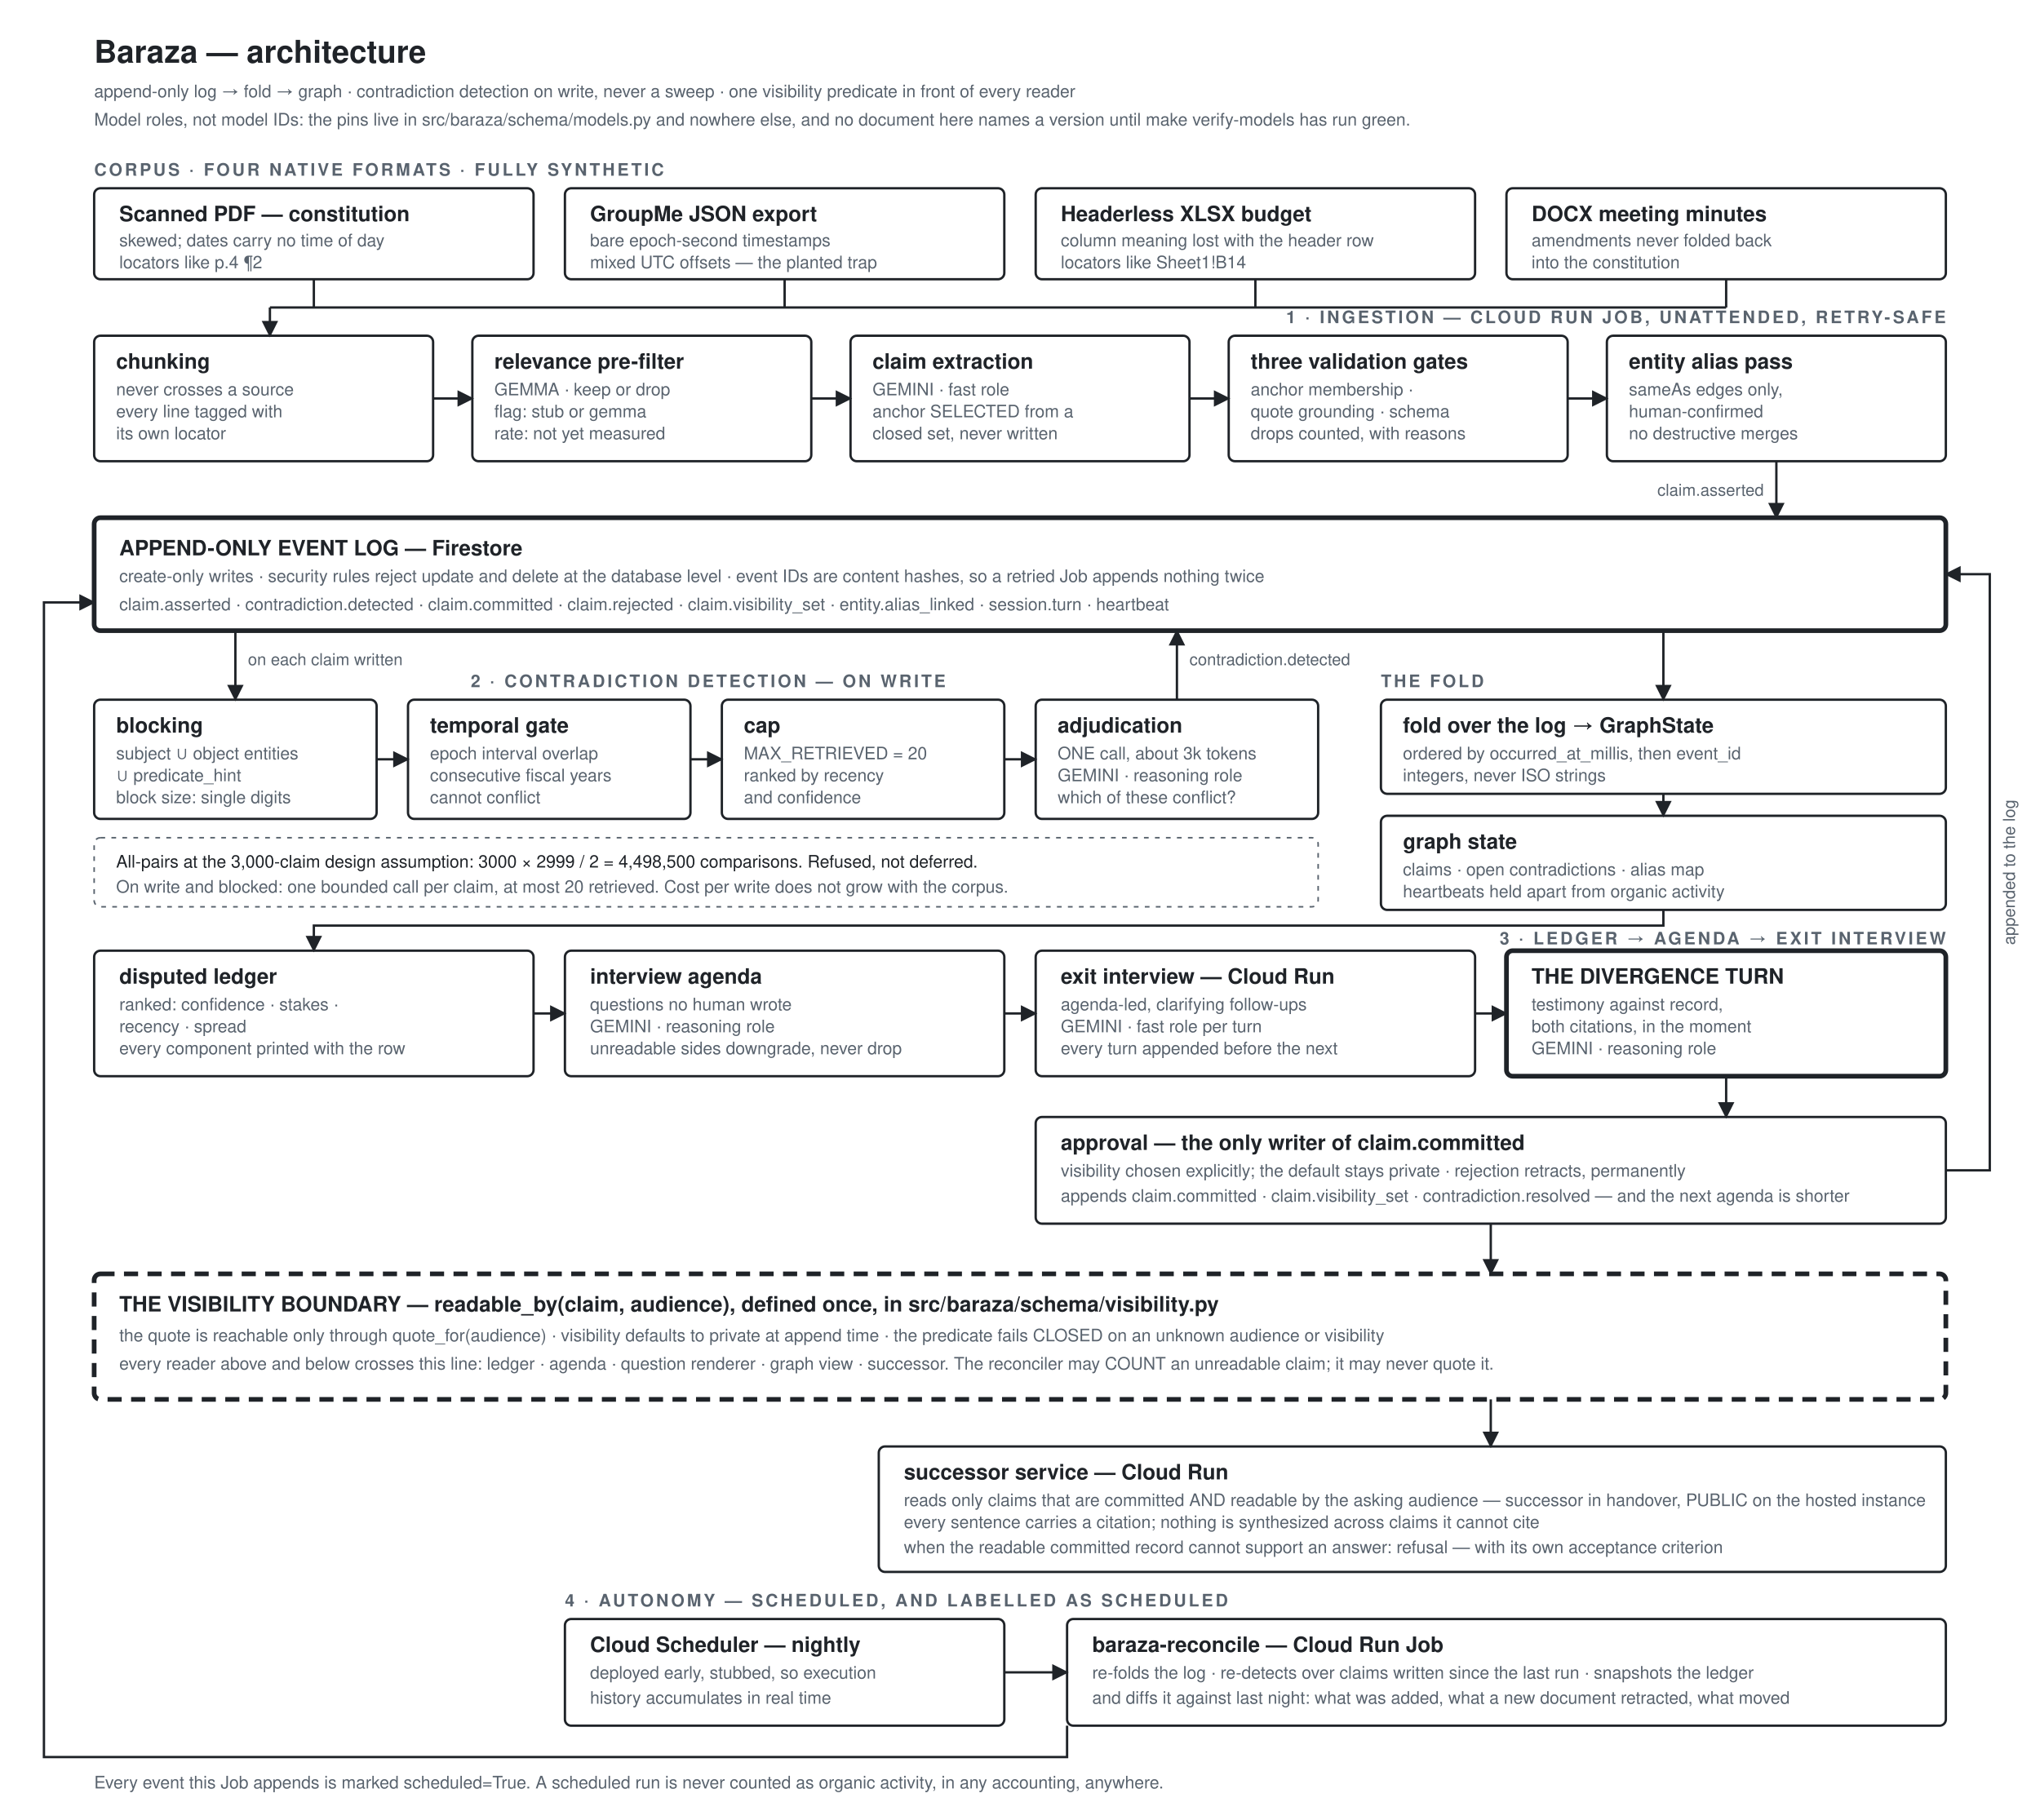
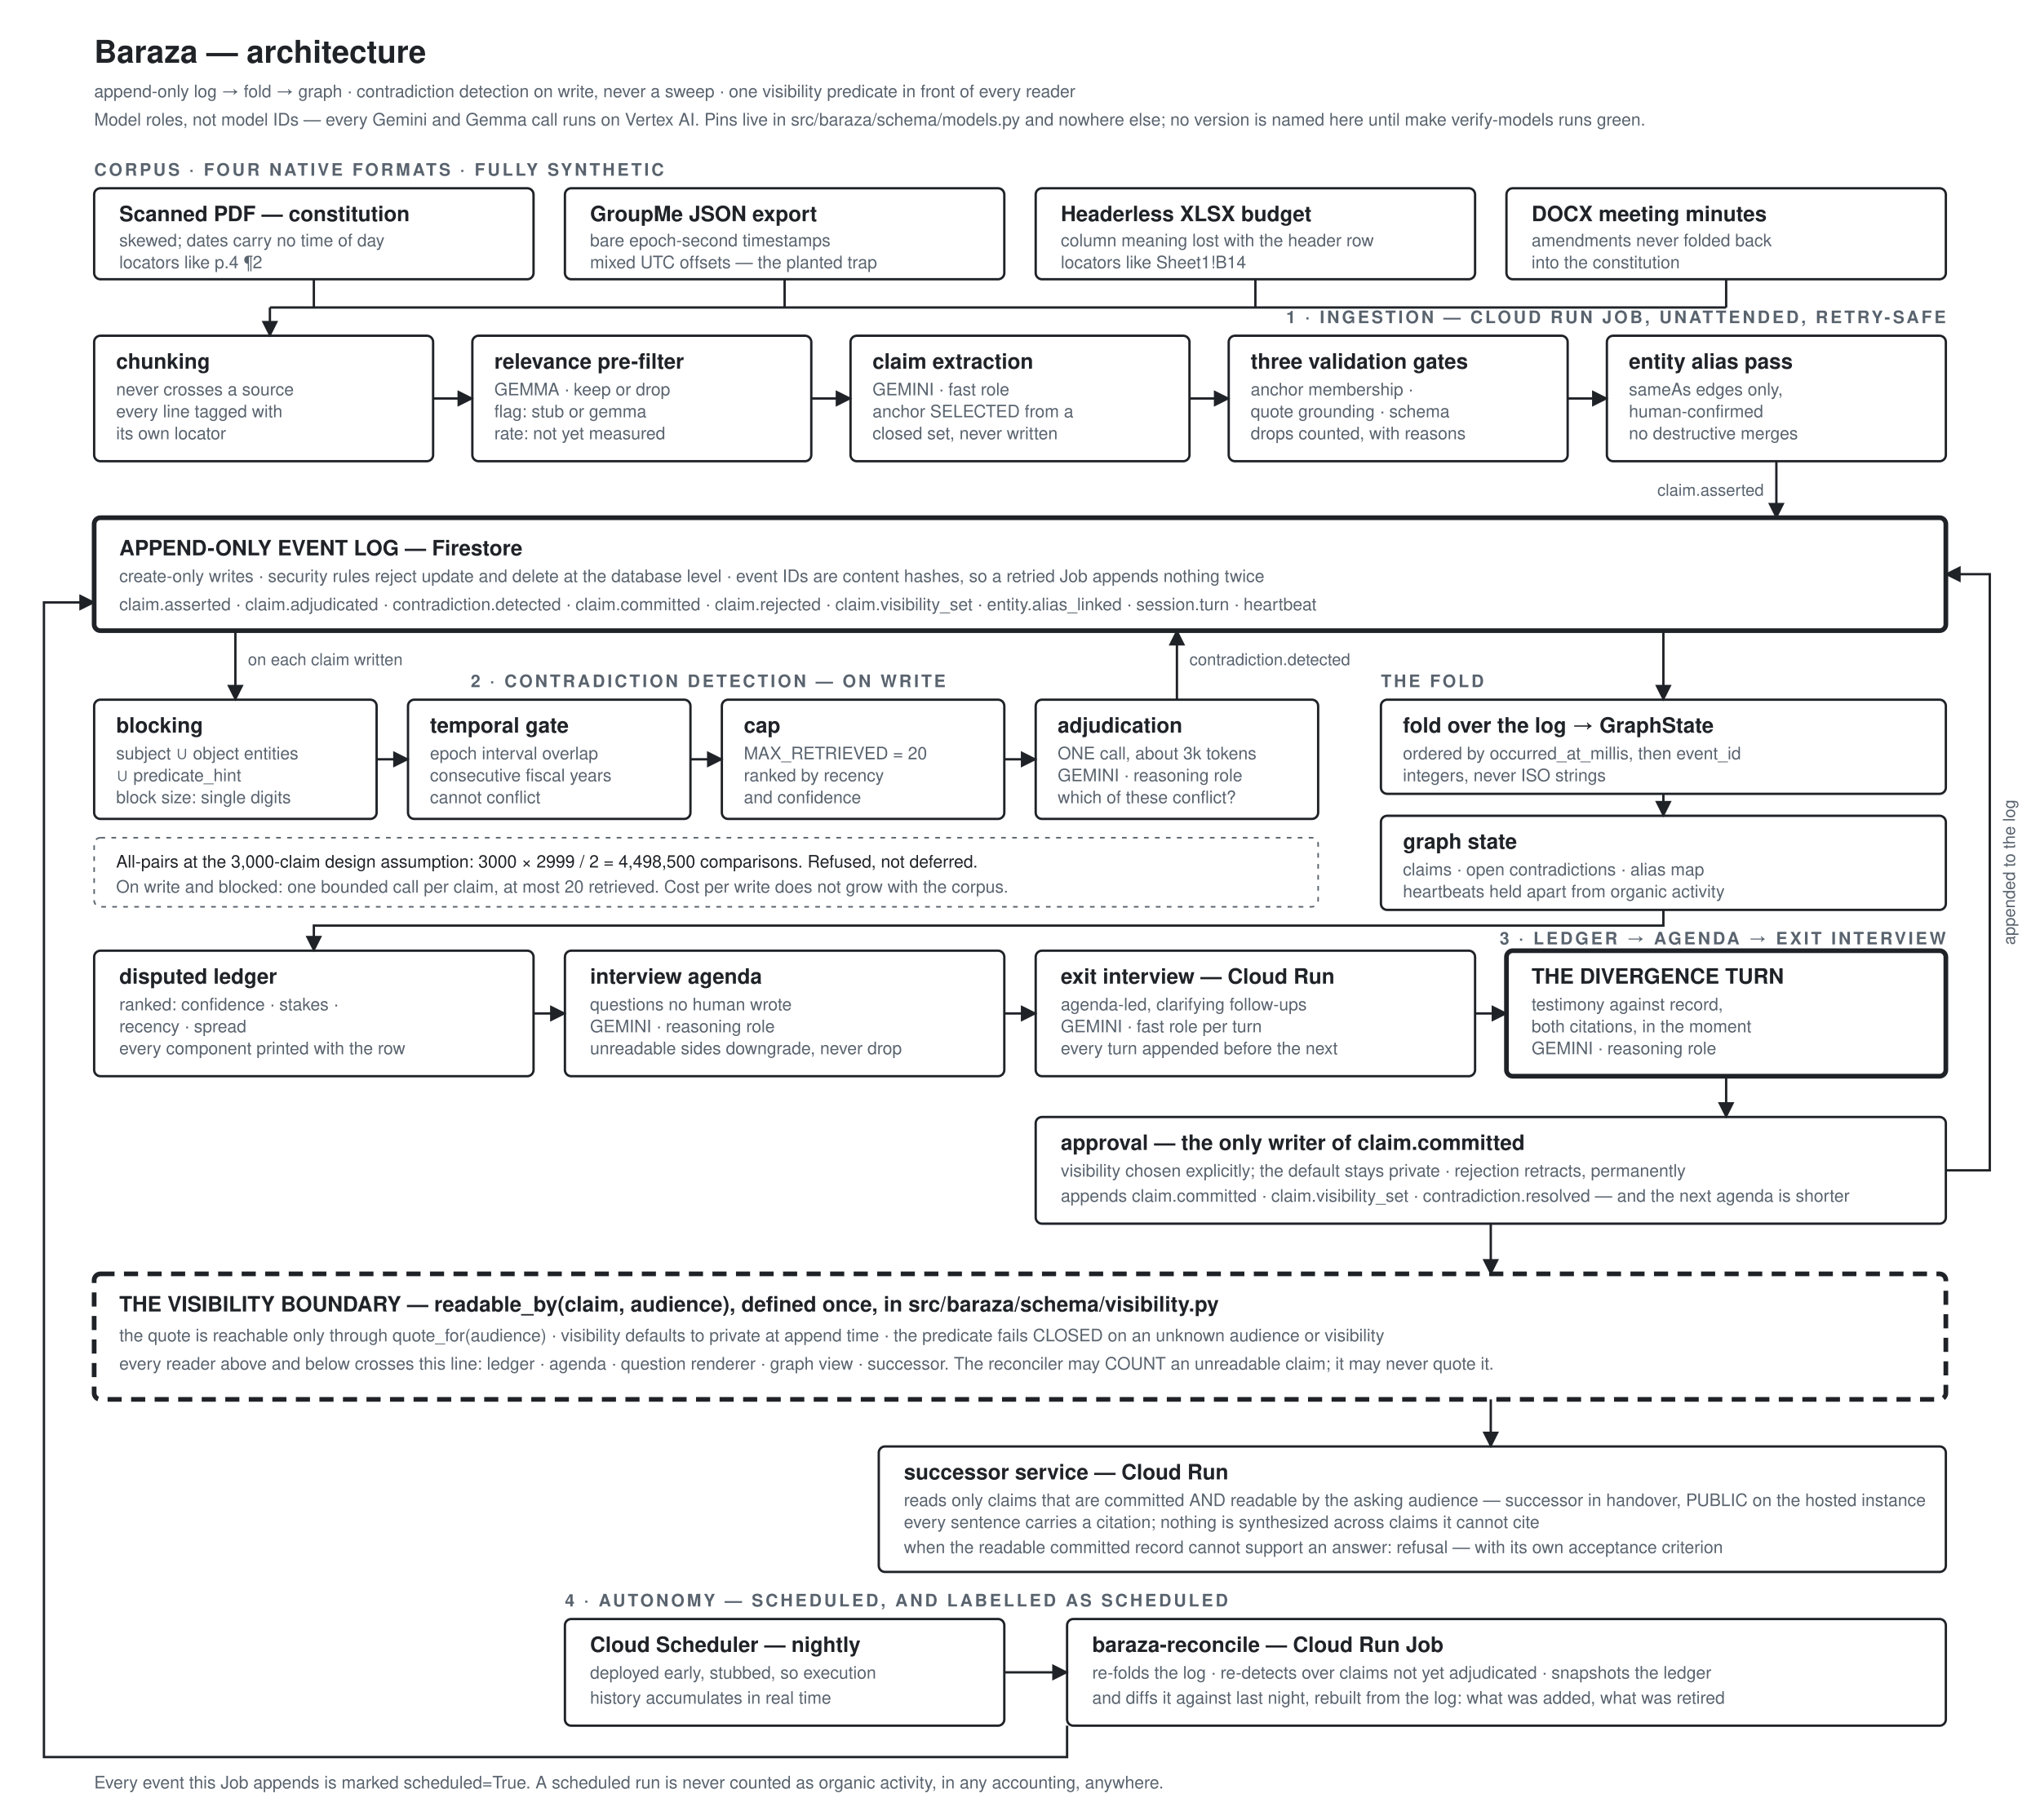
<svg xmlns="http://www.w3.org/2000/svg" viewBox="0 0 1300 1160" width="1300" height="1160" role="img" aria-labelledby="svg-title svg-desc">
  <style>
    /* Theme handling, and why it is written the long way.
       Colours are declared as literal values, not CSS custom properties. A
       renderer that does not support var() — librsvg and most thumbnailers —
       resolves an unsupported stroke to the initial value, which is `none`,
       and silently drops every box on the page while keeping the text. That
       failure was observed, not theorised. Literals degrade to the light theme
       instead, which is correct on the white background such renderers use.
       Browsers, including GitHub's, honour the media query below and flip to
       light ink. Every shape is fill:none, so the page background shows
       through in either theme. */
    text { font-family: ui-sans-serif, -apple-system, "Segoe UI", Helvetica, Arial, sans-serif; fill: #1f2328; }
    .box   { fill: none; stroke: #1f2328; stroke-width: 1.5; }
    .heavy { fill: none; stroke: #1f2328; stroke-width: 3; }
    .bound { fill: none; stroke: #1f2328; stroke-width: 3; stroke-dasharray: 9 6; }
    .note  { fill: none; stroke: #59636e; stroke-width: 1; stroke-dasharray: 3 4; }
    .arw   { fill: none; stroke: #1f2328; stroke-width: 1.5; marker-end: url(#head); }
    .plain { fill: none; stroke: #1f2328; stroke-width: 1.5; }
    .h1    { font-size: 20px; font-weight: 700; }
    .h2    { font-size: 13.5px; font-weight: 650; }
    .lane  { font-size: 11px; font-weight: 700; letter-spacing: 0.14em; fill: #59636e; }
    .t     { font-size: 11px; fill: #1f2328; }
    .s     { font-size: 11px; fill: #59636e; }
    .edge  { font-size: 10.5px; fill: #59636e; }
    #head path { fill: #1f2328; }

    @media (prefers-color-scheme: dark) {
      text, .t { fill: #e6edf3; }
      .s, .lane, .edge { fill: #9198a1; }
      .box, .heavy, .bound, .arw, .plain { stroke: #e6edf3; }
      .note { stroke: #9198a1; }
      #head path { fill: #e6edf3; }
    }
  </style>
  <defs>
    <marker id="head" viewBox="0 0 10 10" refX="9" refY="5" markerWidth="7" markerHeight="7" orient="auto-start-reverse">
      <path d="M 0 0 L 10 5 L 0 10 z" />
    </marker>
    <marker id="headdim" viewBox="0 0 10 10" refX="9" refY="5" markerWidth="7" markerHeight="7" orient="auto-start-reverse">
      <path d="M 0 0 L 10 5 L 0 10 z" />
    </marker>
  </defs>
  <text class="h1" x="60" y="40">Baraza — architecture</text>
  <text class="s" x="60" y="62">append-only log → fold → graph · contradiction detection on write, never a sweep · one visibility predicate in front of every reader</text>
-   <text class="s" x="60" y="80">Model roles, not model IDs: the pins live in src/baraza/schema/models.py and nowhere else, and no document here names a version until make verify-models has run green.</text>
+   <text class="s" x="60" y="80">Model roles, not model IDs — every Gemini and Gemma call runs on Vertex AI. Pins live in src/baraza/schema/models.py and nowhere else; no version is named here until make verify-models runs green.</text>
  <text class="lane" x="60" y="112">CORPUS · FOUR NATIVE FORMATS · FULLY SYNTHETIC</text>
  <rect class="box" x="60" y="120" width="280" height="58" rx="4" />
  <text class="h2" x="76" y="141">Scanned PDF — constitution</text>
  <text class="s" x="76" y="157">skewed; dates carry no time of day</text>
  <text class="s" x="76" y="171">locators like p.4 ¶2</text>
  <rect class="box" x="360" y="120" width="280" height="58" rx="4" />
  <text class="h2" x="376" y="141">GroupMe JSON export</text>
  <text class="s" x="376" y="157">bare epoch-second timestamps</text>
  <text class="s" x="376" y="171">mixed UTC offsets — the planted trap</text>
  <rect class="box" x="660" y="120" width="280" height="58" rx="4" />
  <text class="h2" x="676" y="141">Headerless XLSX budget</text>
  <text class="s" x="676" y="157">column meaning lost with the header row</text>
  <text class="s" x="676" y="171">locators like Sheet1!B14</text>
  <rect class="box" x="960" y="120" width="280" height="58" rx="4" />
  <text class="h2" x="976" y="141">DOCX meeting minutes</text>
  <text class="s" x="976" y="157">amendments never folded back</text>
  <text class="s" x="976" y="171">into the constitution</text>
  <path class="plain" d="M 200 178 V 196" />
  <path class="plain" d="M 500 178 V 196" />
  <path class="plain" d="M 800 178 V 196" />
  <path class="plain" d="M 1100 178 V 196" />
  <path class="plain" d="M 172 196 H 1100" />
  <path class="arw" d="M 172 196 V 214" />
  <text class="lane" x="1240" y="206" text-anchor="end">1 · INGESTION — CLOUD RUN JOB, UNATTENDED, RETRY-SAFE</text>
  <rect class="box" x="60" y="214" width="216" height="80" rx="4" />
  <text class="h2" x="74" y="235">chunking</text>
  <text class="s" x="74" y="252">never crosses a source</text>
  <text class="s" x="74" y="266">every line tagged with</text>
  <text class="s" x="74" y="280">its own locator</text>
  <rect class="box" x="301" y="214" width="216" height="80" rx="4" />
  <text class="h2" x="315" y="235">relevance pre-filter</text>
  <text class="s" x="315" y="252">GEMMA · keep or drop</text>
  <text class="s" x="315" y="266">flag: stub or gemma</text>
  <text class="s" x="315" y="280">rate: not yet measured</text>
  <rect class="box" x="542" y="214" width="216" height="80" rx="4" />
  <text class="h2" x="556" y="235">claim extraction</text>
  <text class="s" x="556" y="252">GEMINI · fast role</text>
  <text class="s" x="556" y="266">anchor SELECTED from a</text>
  <text class="s" x="556" y="280">closed set, never written</text>
  <rect class="box" x="783" y="214" width="216" height="80" rx="4" />
  <text class="h2" x="797" y="235">three validation gates</text>
  <text class="s" x="797" y="252">anchor membership ·</text>
  <text class="s" x="797" y="266">quote grounding · schema</text>
  <text class="s" x="797" y="280">drops counted, with reasons</text>
  <rect class="box" x="1024" y="214" width="216" height="80" rx="4" />
  <text class="h2" x="1038" y="235">entity alias pass</text>
  <text class="s" x="1038" y="252">sameAs edges only,</text>
  <text class="s" x="1038" y="266">human-confirmed</text>
  <text class="s" x="1038" y="280">no destructive merges</text>
  <path class="arw" d="M 276 254 H 301" />
  <path class="arw" d="M 517 254 H 542" />
  <path class="arw" d="M 758 254 H 783" />
  <path class="arw" d="M 999 254 H 1024" />
  <path class="arw" d="M 1132 294 V 330" />
  <text class="edge" x="1124" y="316" text-anchor="end">claim.asserted</text>
  <rect class="heavy" x="60" y="330" width="1180" height="72" rx="4" />
  <text class="h2" x="76" y="354">APPEND-ONLY EVENT LOG — Firestore</text>
  <text class="s" x="76" y="371">create-only writes · security rules reject update and delete at the database level · event IDs are content hashes, so a retried Job appends nothing twice</text>
-   <text class="s" x="76" y="389">claim.asserted · contradiction.detected · claim.committed · claim.rejected · claim.visibility_set · entity.alias_linked · session.turn · heartbeat</text>
+   <text class="s" x="76" y="389">claim.asserted · claim.adjudicated · contradiction.detected · claim.committed · claim.rejected · claim.visibility_set · entity.alias_linked · session.turn · heartbeat</text>
  <text class="lane" x="300" y="438">2 · CONTRADICTION DETECTION — ON WRITE</text>
  <text class="lane" x="880" y="438">THE FOLD</text>
  <path class="arw" d="M 150 402 V 446" />
  <text class="edge" x="158" y="424">on each claim written</text>
  <rect class="box" x="60" y="446" width="180" height="76" rx="4" />
  <text class="h2" x="74" y="467">blocking</text>
  <text class="s" x="74" y="484">subject ∪ object entities</text>
  <text class="s" x="74" y="498">∪ predicate_hint</text>
  <text class="s" x="74" y="512">block size: single digits</text>
  <rect class="box" x="260" y="446" width="180" height="76" rx="4" />
  <text class="h2" x="274" y="467">temporal gate</text>
  <text class="s" x="274" y="484">epoch interval overlap</text>
  <text class="s" x="274" y="498">consecutive fiscal years</text>
  <text class="s" x="274" y="512">cannot conflict</text>
  <rect class="box" x="460" y="446" width="180" height="76" rx="4" />
  <text class="h2" x="474" y="467">cap</text>
  <text class="s" x="474" y="484">MAX_RETRIEVED = 20</text>
  <text class="s" x="474" y="498">ranked by recency</text>
  <text class="s" x="474" y="512">and confidence</text>
  <rect class="box" x="660" y="446" width="180" height="76" rx="4" />
  <text class="h2" x="674" y="467">adjudication</text>
  <text class="s" x="674" y="484">ONE call, about 3k tokens</text>
  <text class="s" x="674" y="498">GEMINI · reasoning role</text>
  <text class="s" x="674" y="512">which of these conflict?</text>
  <path class="arw" d="M 240 484 H 260" />
  <path class="arw" d="M 440 484 H 460" />
  <path class="arw" d="M 640 484 H 660" />
  <path class="arw" d="M 750 446 V 402" />
  <text class="edge" x="758" y="424">contradiction.detected</text>
  <rect class="note" x="60" y="534" width="780" height="44" rx="4" />
  <text class="t" x="74" y="553">All-pairs at the 3,000-claim design assumption: 3000 × 2999 / 2 = 4,498,500 comparisons. Refused, not deferred.</text>
  <text class="s" x="74" y="569">On write and blocked: one bounded call per claim, at most 20 retrieved. Cost per write does not grow with the corpus.</text>
  <rect class="box" x="880" y="446" width="360" height="60" rx="4" />
  <text class="h2" x="894" y="467">fold over the log → GraphState</text>
  <text class="s" x="894" y="484">ordered by occurred_at_millis, then event_id</text>
  <text class="s" x="894" y="498">integers, never ISO strings</text>
  <rect class="box" x="880" y="520" width="360" height="60" rx="4" />
  <text class="h2" x="894" y="541">graph state</text>
  <text class="s" x="894" y="558">claims · open contradictions · alias map</text>
  <text class="s" x="894" y="572">heartbeats held apart from organic activity</text>
  <path class="arw" d="M 1060 402 V 446" />
  <path class="arw" d="M 1060 506 V 520" />
  <path class="arw" d="M 1060 580 V 590 H 200 V 606" />
  <text class="lane" x="1240" y="602" text-anchor="end">3 · LEDGER → AGENDA → EXIT INTERVIEW</text>
  <rect class="box" x="60" y="606" width="280" height="80" rx="4" />
  <text class="h2" x="76" y="627">disputed ledger</text>
  <text class="s" x="76" y="644">ranked: confidence · stakes ·</text>
  <text class="s" x="76" y="658">recency · spread</text>
  <text class="s" x="76" y="672">every component printed with the row</text>
  <rect class="box" x="360" y="606" width="280" height="80" rx="4" />
  <text class="h2" x="376" y="627">interview agenda</text>
  <text class="s" x="376" y="644">questions no human wrote</text>
  <text class="s" x="376" y="658">GEMINI · reasoning role</text>
  <text class="s" x="376" y="672">unreadable sides downgrade, never drop</text>
  <rect class="box" x="660" y="606" width="280" height="80" rx="4" />
  <text class="h2" x="676" y="627">exit interview — Cloud Run</text>
  <text class="s" x="676" y="644">agenda-led, clarifying follow-ups</text>
  <text class="s" x="676" y="658">GEMINI · fast role per turn</text>
  <text class="s" x="676" y="672">every turn appended before the next</text>
  <rect class="heavy" x="960" y="606" width="280" height="80" rx="4" />
  <text class="h2" x="976" y="627">THE DIVERGENCE TURN</text>
  <text class="s" x="976" y="644">testimony against record,</text>
  <text class="s" x="976" y="658">both citations, in the moment</text>
  <text class="s" x="976" y="672">GEMINI · reasoning role</text>
  <path class="arw" d="M 340 646 H 360" />
  <path class="arw" d="M 640 646 H 660" />
  <path class="arw" d="M 940 646 H 960" />
  <path class="arw" d="M 1100 686 V 712" />
  <rect class="box" x="660" y="712" width="580" height="68" rx="4" />
  <text class="h2" x="676" y="733">approval — the only writer of claim.committed</text>
  <text class="s" x="676" y="750">visibility chosen explicitly; the default stays private · rejection retracts, permanently</text>
  <text class="s" x="676" y="766">appends claim.committed · claim.visibility_set · contradiction.resolved — and the next agenda is shorter</text>
  <path class="arw" d="M 1240 746 H 1268 V 366 H 1240" />
  <text class="edge" transform="rotate(-90 1284 556)" x="1284" y="556" text-anchor="middle">appended to the log</text>
  <path class="arw" d="M 950 780 V 812" />
  <rect class="bound" x="60" y="812" width="1180" height="80" rx="4" />
  <text class="h2" x="76" y="836">THE VISIBILITY BOUNDARY — readable_by(claim, audience), defined once, in src/baraza/schema/visibility.py</text>
  <text class="s" x="76" y="855">the quote is reachable only through quote_for(audience) · visibility defaults to private at append time · the predicate fails CLOSED on an unknown audience or visibility</text>
  <text class="s" x="76" y="873">every reader above and below crosses this line: ledger · agenda · question renderer · graph view · successor. The reconciler may COUNT an unreadable claim; it may never quote it.</text>
  <path class="arw" d="M 950 892 V 922" />
  <rect class="box" x="560" y="922" width="680" height="80" rx="4" />
  <text class="h2" x="576" y="943">successor service — Cloud Run</text>
  <text class="s" x="576" y="960">reads only claims that are committed AND readable by the asking audience — successor in handover, PUBLIC on the hosted instance</text>
  <text class="s" x="576" y="974">every sentence carries a citation; nothing is synthesized across claims it cannot cite</text>
  <text class="s" x="576" y="990">when the readable committed record cannot support an answer: refusal — with its own acceptance criterion</text>
  <text class="lane" x="360" y="1024">4 · AUTONOMY — SCHEDULED, AND LABELLED AS SCHEDULED</text>
  <rect class="box" x="360" y="1032" width="280" height="68" rx="4" />
  <text class="h2" x="376" y="1053">Cloud Scheduler — nightly</text>
  <text class="s" x="376" y="1070">deployed early, stubbed, so execution</text>
  <text class="s" x="376" y="1086">history accumulates in real time</text>
  <rect class="box" x="680" y="1032" width="560" height="68" rx="4" />
  <text class="h2" x="696" y="1053">baraza-reconcile — Cloud Run Job</text>
-   <text class="s" x="696" y="1070">re-folds the log · re-detects over claims written since the last run · snapshots the ledger</text>
-   <text class="s" x="696" y="1086">and diffs it against last night: what was added, what a new document retracted, what moved</text>
+   <text class="s" x="696" y="1070">re-folds the log · re-detects over claims not yet adjudicated · snapshots the ledger</text>
+   <text class="s" x="696" y="1086">and diffs it against last night, rebuilt from the log: what was added, what was retired</text>
  <path class="arw" d="M 640 1066 H 680" />
  <path class="arw" d="M 680 1100 V 1120 H 28 V 384 H 60" />
  <text class="s" x="60" y="1140">Every event this Job appends is marked scheduled=True. A scheduled run is never counted as organic activity, in any accounting, anywhere.</text>
</svg>
